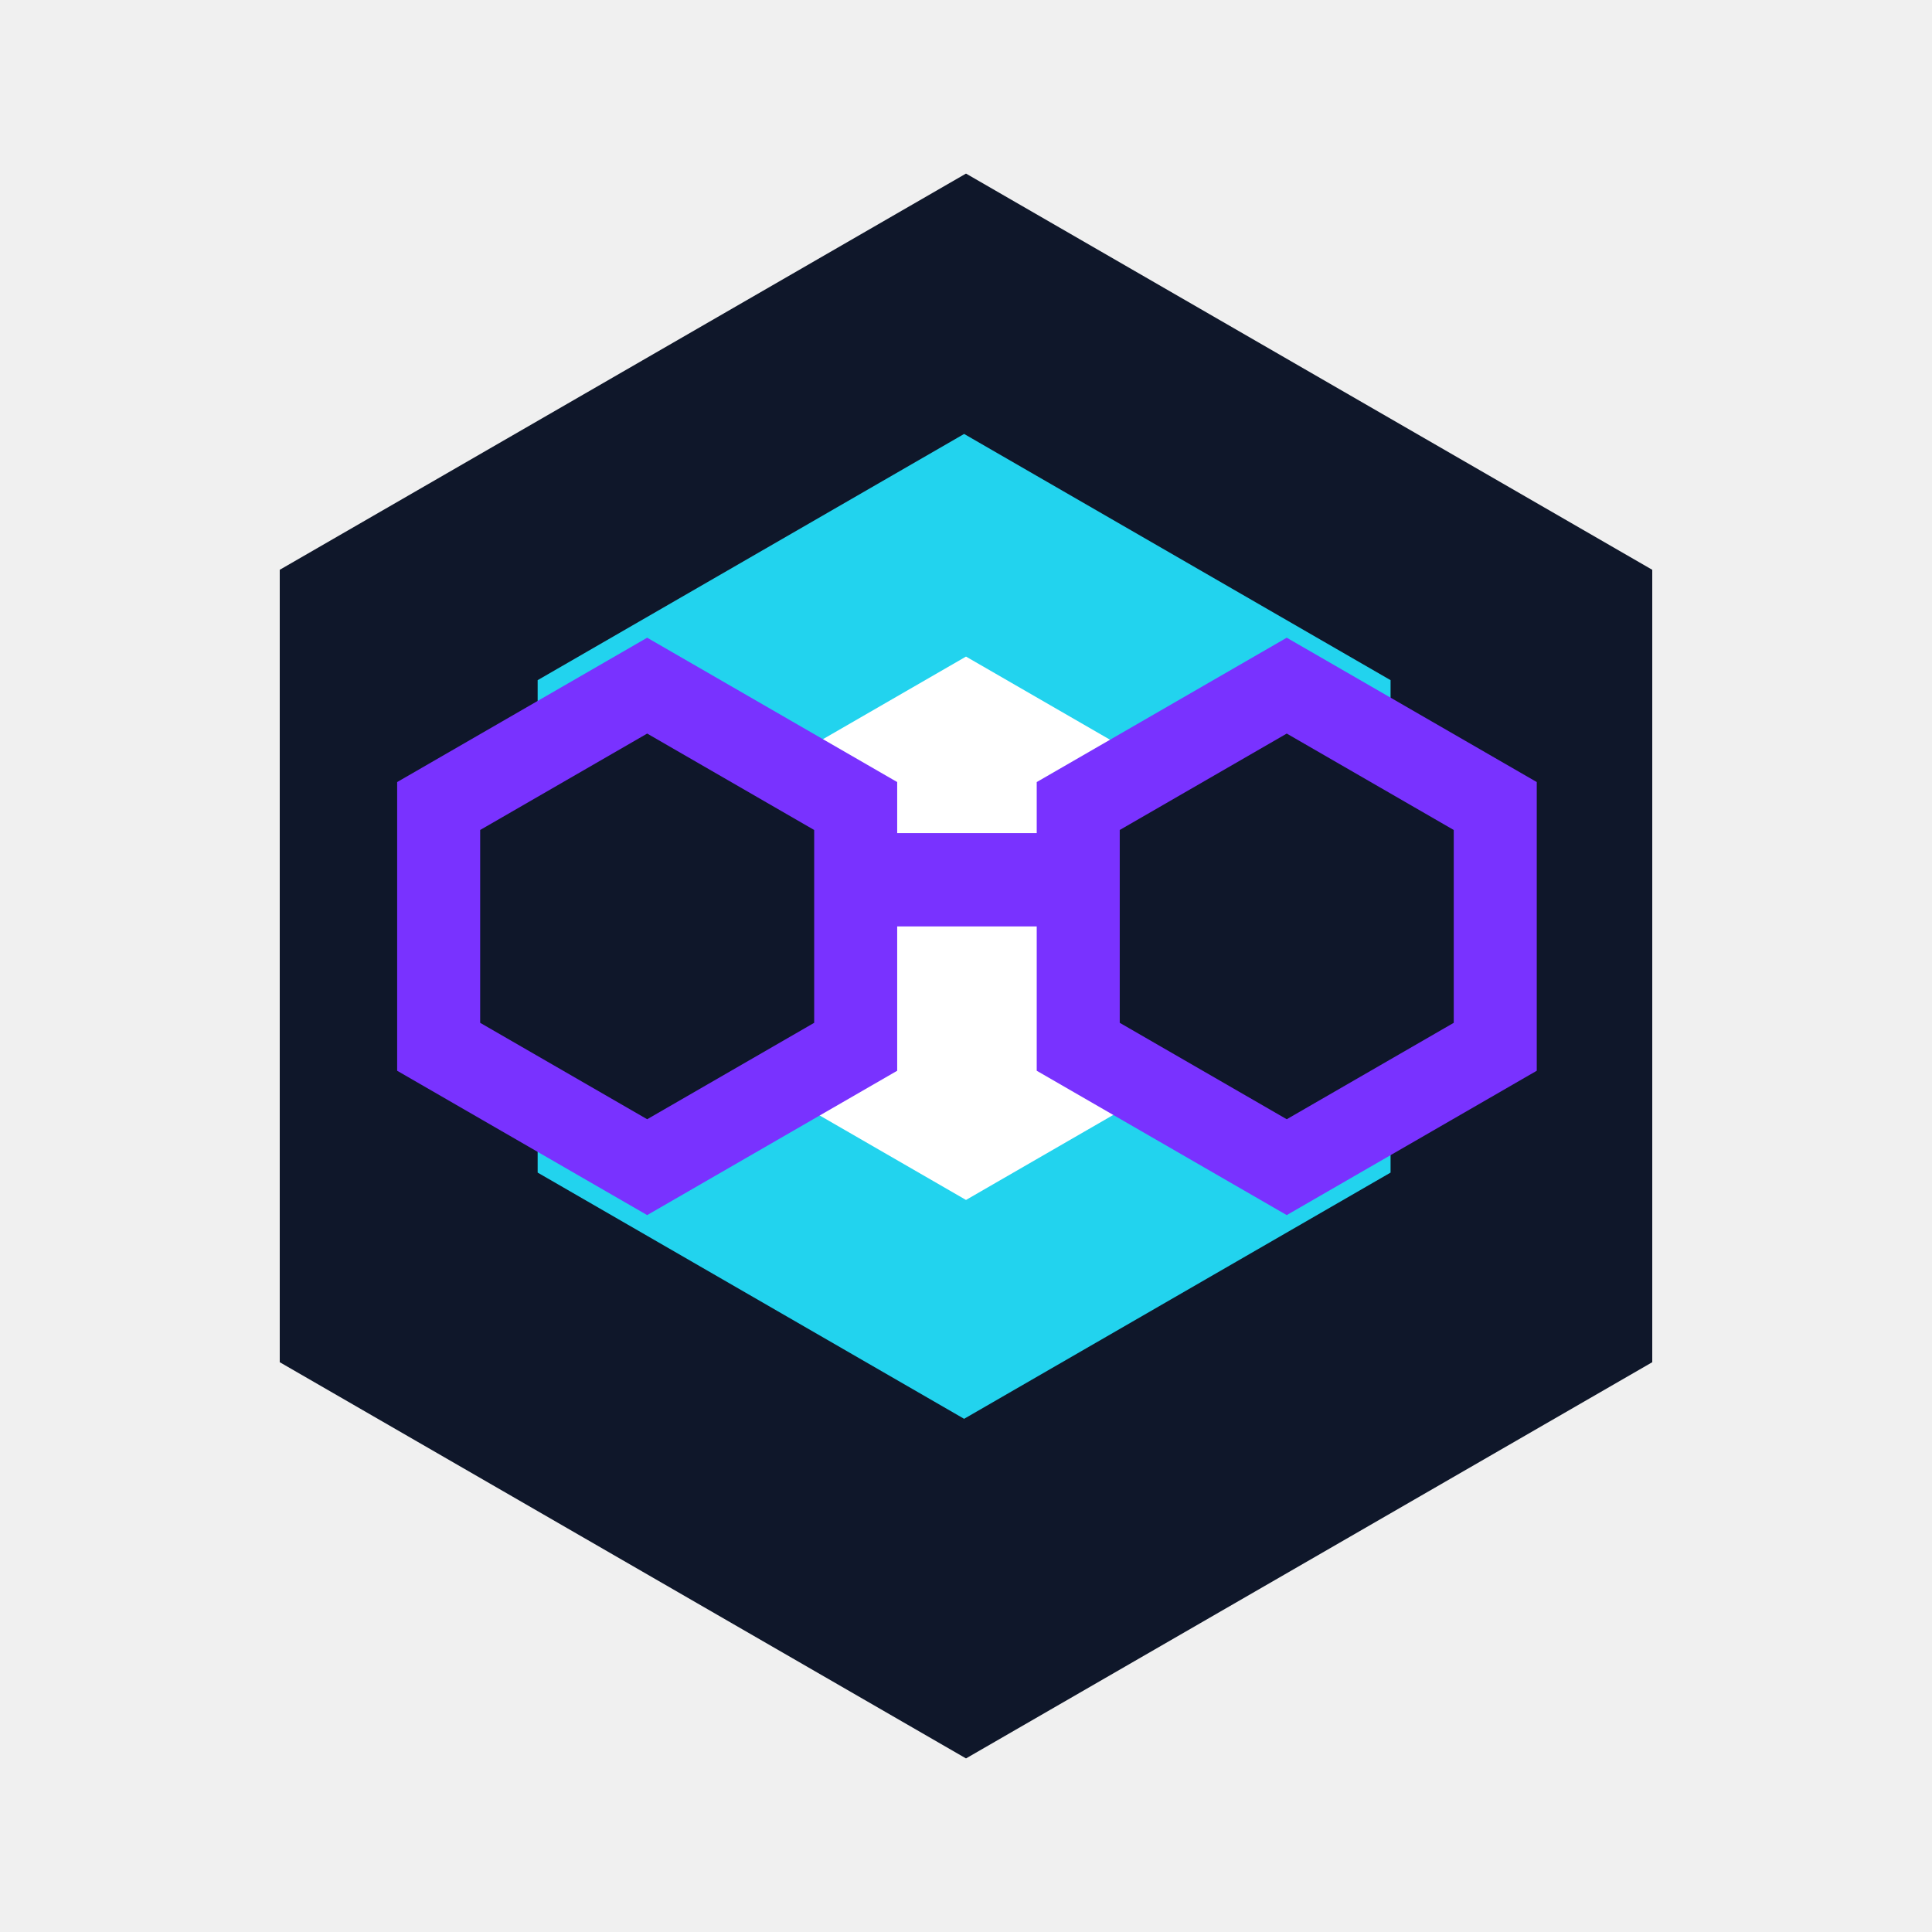
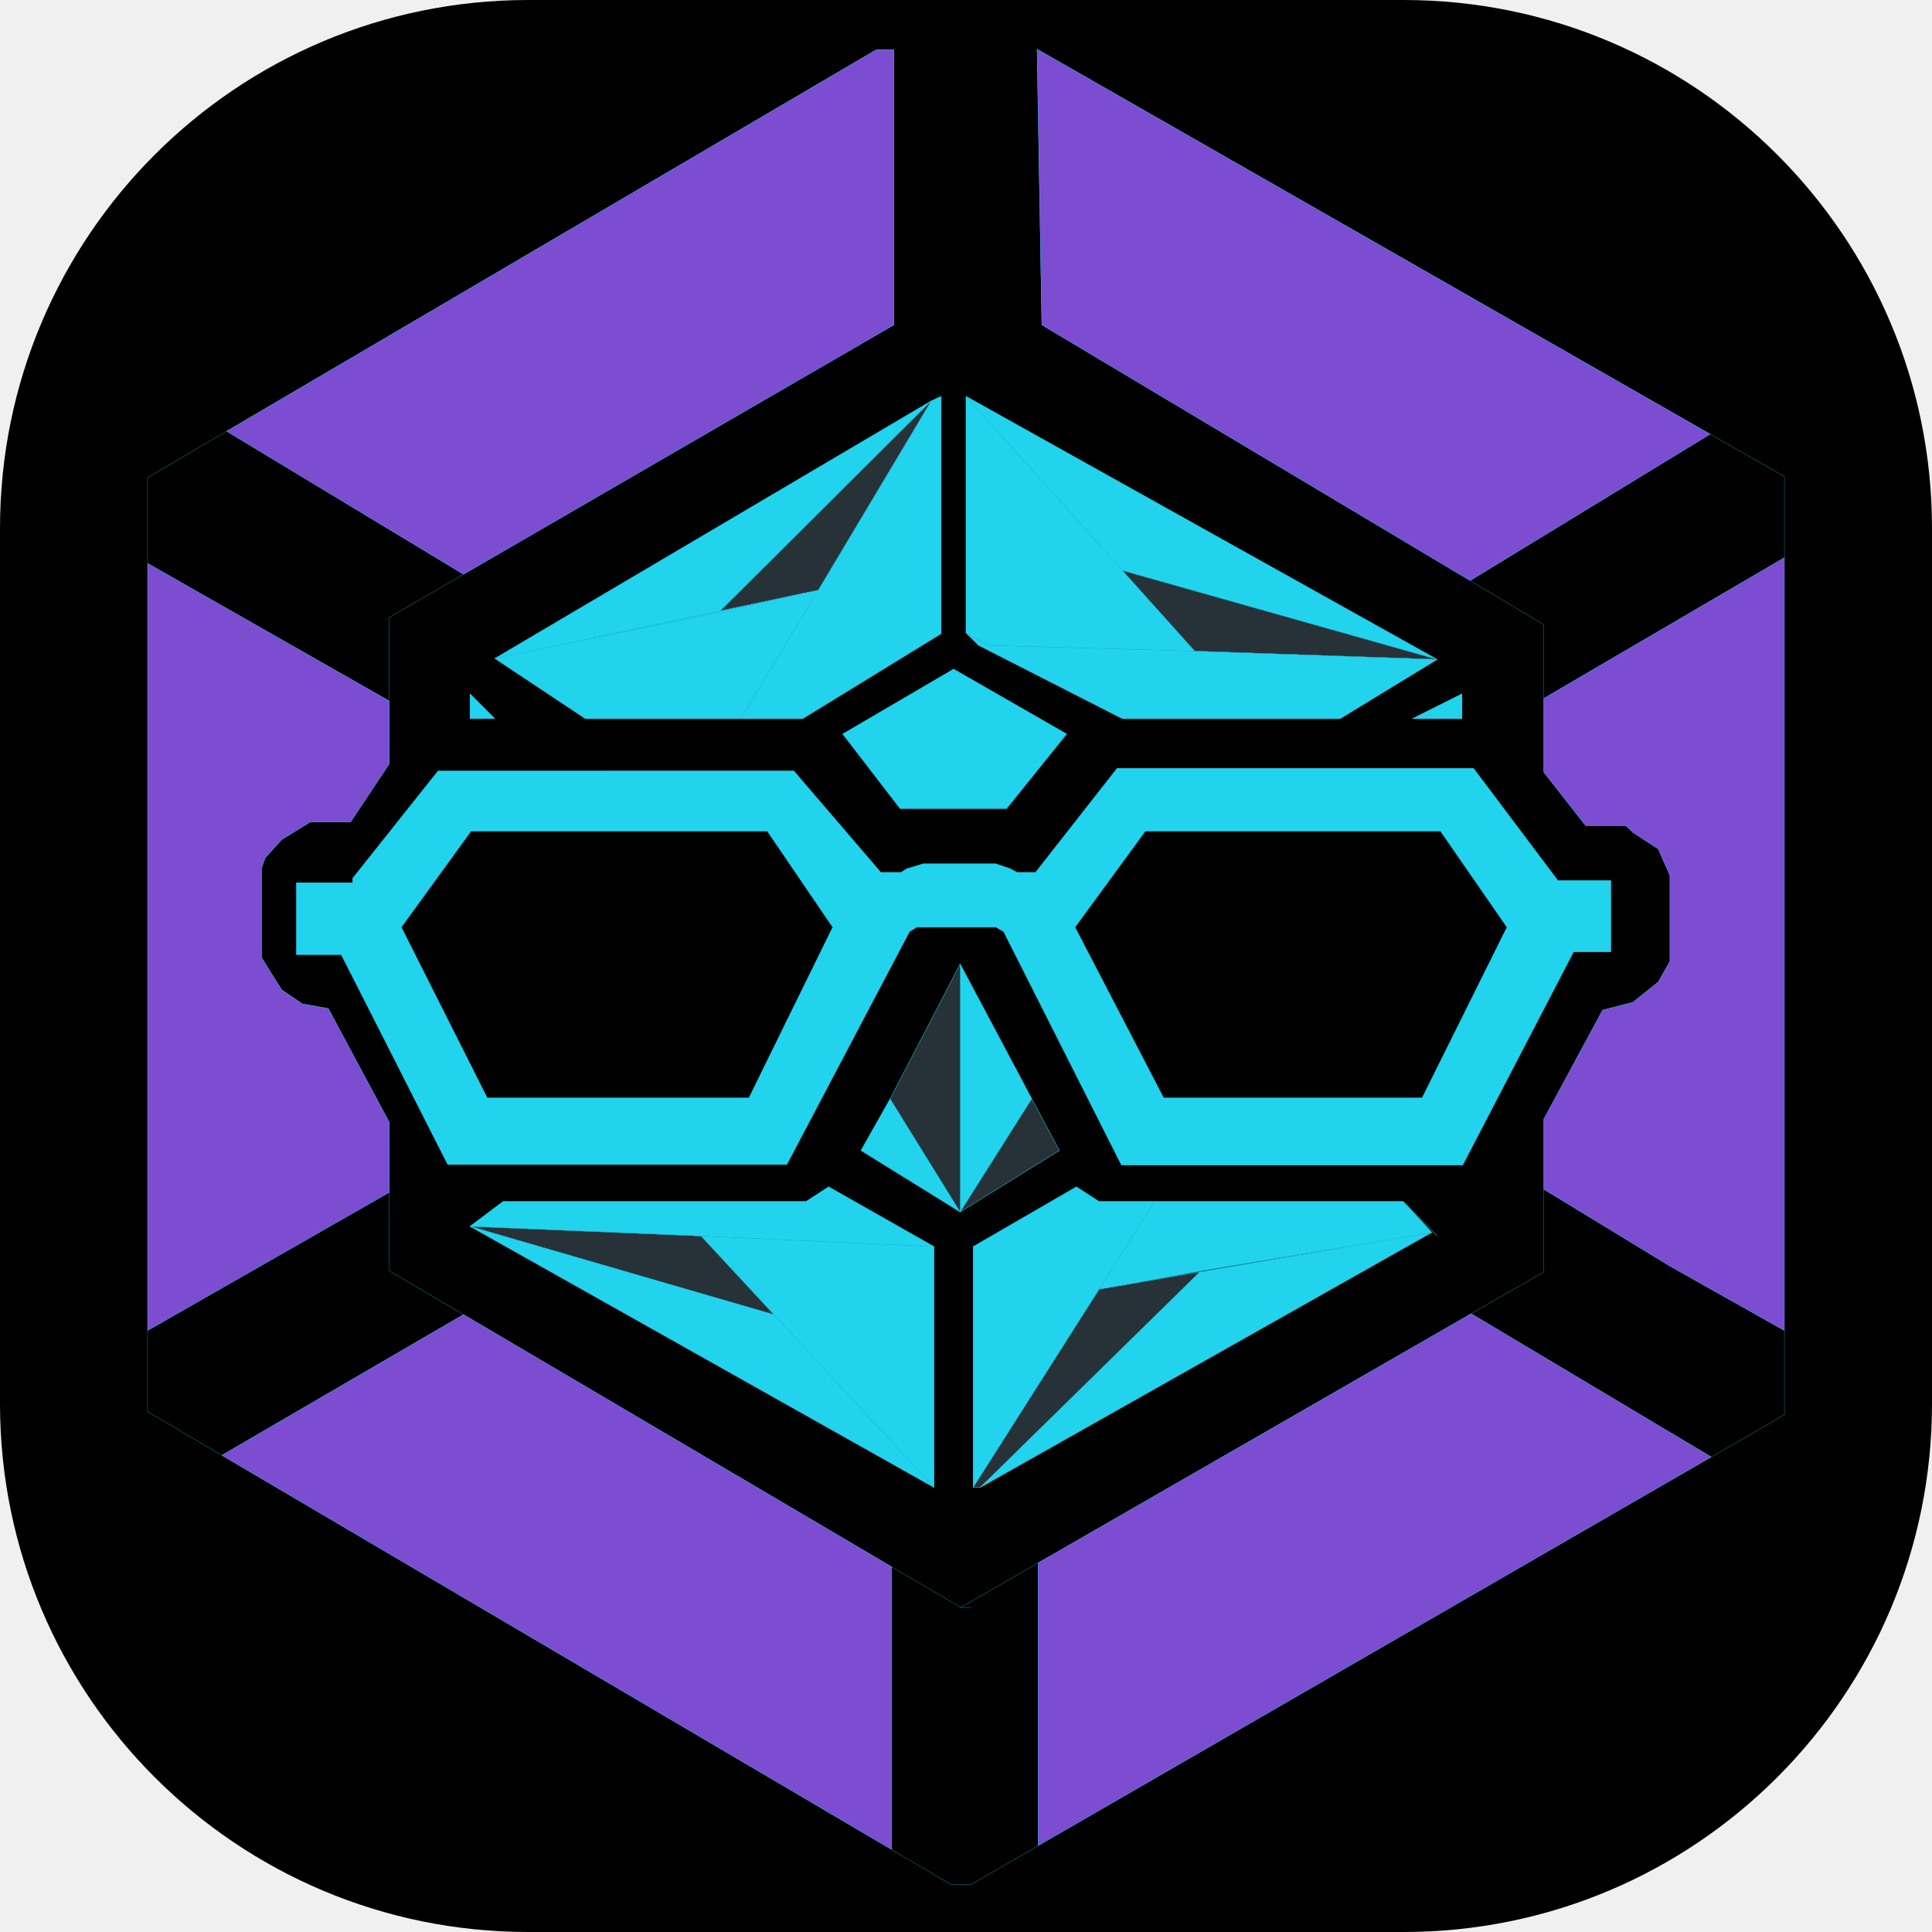
<svg xmlns="http://www.w3.org/2000/svg" width="512" height="512" viewBox="0 0 512 512" fill="none">
-   <path d="M256 46L437.865 151V361L256 466L74.135 361V151L256 46Z" fill="#0F172A" />
-   <path d="M255.5 115L368.516 180.25V310.75L255.5 376L142.484 310.75V180.25L255.5 115Z" fill="#22D3EE" />
-   <path d="M256 174L318.354 210V282L256 318L193.646 282V210L256 174Z" fill="white" />
-   <rect x="228.005" y="220.79" width="56.498" height="24.718" fill="#7932FF" />
-   <path d="M396.258 213.604V277.409L341 309.312L285.743 277.409V213.604L341 181.701L396.258 213.604Z" fill="#0F172A" stroke="#7932FF" stroke-width="22" />
-   <path d="M226.765 213.604V277.409L171.507 309.312L116.25 277.409V213.604L171.507 181.701L226.765 213.604Z" fill="#0F172A" stroke="#7932FF" stroke-width="22" />
+   <g id="favicon 1">
+     <g clip-path="url(#clip0_9_197)">
+       <rect width="512" height="512" rx="140" fill="black" />
+       <g id="Clip path group">
+         <mask id="mask0_9_197" style="mask-type:luminance" maskUnits="userSpaceOnUse" x="0" y="0" width="512" height="512">
+           <g id="clip1_1_58">
+             <path id="Vector" d="M0 0H512V512H0V0Z" fill="white" />
+           </g>
+         </mask>
+         <g mask="url(#mask0_9_197)">
+           <g id="Group">
+             <path id="Vector_2" fill-rule="evenodd" clip-rule="evenodd" d="M190.903 161.869L131.123 174.497L190.479 162.293L216.847 156.39L190.903 161.869Z" fill="#22D3EE" />
+             <path id="Vector_3" d="M246.802 106.225L131.123 174.497L190.903 161.869L246.802 106.225ZM246.802 106.225L216.85 156.39L196.279 190.46H212.707L249.424 167.925V105.019L246.802 106.225Z" fill="#22D3EE" />
+             <path id="Vector_4" d="M190.482 162.293L131.123 174.497L155.143 190.46H196.279L216.847 156.39L190.482 162.293Z" fill="#22D3EE" />
+             <path id="Vector_5" d="M216.847 156.39L246.802 106.225L190.906 161.865L216.847 156.39Z" fill="#263238" />
+             <path id="Vector_6" d="M196.279 190.46H212.707L249.424 167.925V105.019L246.802 106.225L131.123 174.497L155.143 190.46H196.279ZM246.802 106.225L216.843 156.39L196.279 190.46M131.123 174.497L190.479 162.293L216.847 156.39M131.123 174.497L190.903 161.869M190.482 162.289L190.906 161.865L246.802 106.225M216.843 156.39L190.906 161.865" stroke="#22D3EE" stroke-width="0.062" />
+             <path id="Vector_7" d="M196.279 190.46H212.707L249.424 167.925V105.019L246.802 106.225L131.123 174.497L155.143 190.46H196.279ZM246.802 106.225L216.843 156.39L196.279 190.46M131.123 174.497L190.479 162.293L216.847 156.39M131.123 174.497L190.903 161.869M190.482 162.289L190.906 161.865L246.802 106.225M216.843 156.39L190.906 161.865" stroke="#22D3EE" stroke-width="0.062" />
+             <path id="Vector_8" fill-rule="evenodd" clip-rule="evenodd" d="M116.085 204.317L93.447 232.777V233.911H78.544V252.983H90.438L118.663 308.619H208.508L241.035 246.864L242.9 245.723H263.962L265.966 246.864L297.205 308.762H387.621L416.995 252.27H426.88V233.344H412.84L390.484 203.604H296.057L274.421 231.208H269.55L267.685 230.213L263.962 228.933H244.615L240.318 230.213L238.742 231.212H233.439L210.37 204.314L116.085 204.317ZM284.88 245.723L303.51 220.251H381.743L399.371 245.723L376.872 290.977H308.381L284.88 245.723ZM124.826 220.251L106.342 245.723L129.126 290.977H198.473L220.683 245.723L203.348 220.251H124.826Z" fill="#22D3EE" />
+             <path id="Vector_9" d="M116.085 204.317L93.447 232.777V233.911H78.544V252.983H90.438L118.663 308.619H208.508L241.035 246.864L242.9 245.723H263.962L265.966 246.864L297.205 308.762H387.621L416.995 252.27H426.88V233.344H412.84L390.484 203.604H296.057L274.421 231.208H269.55L267.685 230.213L263.962 228.933H244.615L240.318 230.213L238.742 231.212H233.439L210.37 204.314L116.085 204.317ZM284.88 245.723L303.51 220.251H381.744L399.371 245.723L376.872 290.977H308.381L284.88 245.723ZM124.826 220.251L106.342 245.723L129.126 290.977H198.473L220.683 245.723L203.348 220.251H124.826Z" stroke="#22D3EE" stroke-width="0.062" />
+             <path id="Vector_10" d="M116.085 204.317L93.447 232.777V233.911H78.544V252.983H90.438L118.663 308.619H208.508L241.035 246.864L242.9 245.723H263.962L265.966 246.864L297.205 308.762H387.621L416.995 252.27H426.88V233.344H412.84L390.484 203.604H296.057L274.421 231.208H269.55L267.685 230.213L263.962 228.933H244.615L240.318 230.213L238.742 231.212H233.439L210.37 204.314L116.085 204.317ZM284.88 245.723L303.51 220.251H381.744L399.371 245.723L376.872 290.977H308.381L284.88 245.723ZM124.826 220.251L106.342 245.723L129.126 290.977H198.473L220.683 245.723L203.348 220.251H124.826Z" stroke="#22D3EE" stroke-width="0.062" />
+             <path id="Vector_11" fill-rule="evenodd" clip-rule="evenodd" d="M236.895 86.104V13.144H232.258L60.039 114.278L122.832 152.203L236.895 86.104ZM39.109 149.285V352.611L103.164 315.995V297.41L87.011 267.26L80.124 266.024L74.65 262.305L69.31 253.769V230.093L70.294 227.339L74.646 222.523L82.234 217.841H92.91L103.164 202.423V185.765L39.109 149.285ZM236.332 490.181L58.778 385.664L122.829 348.365L236.332 415.228V490.181ZM275.101 489.139L453.504 386.11L389.87 348.131L275.101 414.182V489.139ZM472.887 352.611V147.774L409.114 185.077V204.624L420.209 218.803H430.888L432.713 220.595L439.457 224.998L442.547 232.02V254.731L439.457 260.242L432.713 265.611L424.708 267.674L409.114 296.583V315.169L442.547 335.539L472.887 352.611ZM274.823 13.005L453.222 115.05L389.588 153.874L276.085 86.104L274.823 13.005Z" fill="#22D3EE" />
+             <path id="Vector_12" fill-rule="evenodd" clip-rule="evenodd" d="M236.895 86.104V13.144H232.258L60.039 114.278L122.832 152.203L236.895 86.104ZM39.109 149.285V352.611L103.164 315.995V297.41L87.011 267.26L80.124 266.024L74.65 262.305L69.31 253.769V230.093L70.294 227.339L74.646 222.523L82.234 217.841H92.91L103.164 202.423V185.765L39.109 149.285ZM236.332 490.181L58.778 385.664L122.829 348.365L236.332 415.228V490.181ZM275.101 489.139L453.504 386.11L389.87 348.131L275.101 414.182V489.139ZM472.887 352.611V147.774L409.114 185.077V204.624L420.209 218.803H430.888L432.713 220.595L439.457 224.998L442.547 232.02V254.731L439.457 260.242L432.713 265.611L424.708 267.674L409.114 296.583V315.169L442.547 335.539L472.887 352.611ZM274.823 13.005L453.222 115.05L389.588 153.874L276.085 86.104L274.823 13.005Z" fill="#7C4CD1" />
+             <path id="Vector_13" d="M236.332 415.232L254.592 425.988H257.404M254.592 425.988L275.101 414.186M236.332 415.232L122.829 348.368M236.332 415.232V490.185M122.829 348.368L103.164 336.783V315.995M122.829 348.368L58.778 385.668M275.101 414.186V489.143M275.101 414.186L389.87 348.138M60.039 114.282L39.109 126.574V149.288M39.109 149.288L103.164 185.765V202.423L92.91 217.841H82.231L74.65 222.523L70.294 227.339L69.306 230.093V253.769L74.646 262.305L80.128 266.024L87.011 267.26L103.164 297.41V315.995M39.109 149.288V352.614M103.164 185.768V163.606L122.829 152.207L236.895 86.104V13.144H232.258L60.039 114.278L122.832 152.203M103.164 315.995L39.109 352.614M472.887 352.614V374.916L453.504 386.114L275.101 489.143L257.401 499.365H251.926L236.332 490.185L58.778 385.668L39.109 374.089V352.614M472.887 352.614V147.778M472.887 352.614L442.547 335.547L409.114 315.173M453.504 386.114L389.87 348.138M389.87 348.138L409.114 337.057V315.173M409.114 315.173V296.587L424.708 267.677L432.713 265.615L439.457 260.246L442.547 254.738V232.024L439.457 225.002L432.713 220.599L430.888 218.807H420.209L409.114 204.628V185.081M472.887 147.778L409.114 185.081M389.588 153.874L276.085 86.104L274.82 13.005L453.222 115.05L472.887 126.299V147.778M409.114 185.081V165.533L389.588 153.874M389.588 153.874L453.222 115.05" stroke="#22D3EE" stroke-width="0.062" />
+             <path id="Vector_14" d="M254.453 321.185L235.893 291.196L228.162 304.892L254.453 321.185ZM254.453 255.459V321.185L273.434 291.196L254.453 255.459Z" fill="#22D3EE" />
+             <path id="Vector_15" d="M254.453 321.185V255.459L235.893 291.196L254.453 321.185Z" fill="#263238" />
+             <path id="Vector_16" d="M273.43 291.196L254.449 321.185L280.744 304.889L273.43 291.196Z" fill="#263238" />
+             <path id="Vector_17" d="M254.453 255.459V321.185M273.434 291.196L254.453 255.459L235.893 291.196M254.453 321.185L273.434 291.196M273.434 291.196L280.741 304.889L254.453 321.185L228.162 304.892L235.893 291.196M254.453 321.185L235.893 291.196" stroke="#22D3EE" stroke-width="0.062" />
+             <path id="Vector_18" d="M254.453 255.459V321.185M273.434 291.196L254.453 255.459L235.893 291.196M254.453 321.185L273.434 291.196M273.434 291.196L280.741 304.889L254.453 321.185L228.162 304.892L235.893 291.196M254.453 321.185L235.893 291.196" stroke="#22D3EE" stroke-width="0.062" />
+             <path id="Vector_19" d="M124.551 190.453V183.885L131.119 190.453H124.551Z" fill="#22D3EE" />
+             <path id="Vector_20" d="M124.551 190.453V183.885L131.119 190.453H124.551Z" fill="#22D3EE" />
+             <path id="Vector_21" d="M124.551 190.453V183.885L131.119 190.453H124.551Z" stroke="#22D3EE" stroke-width="0.062" />
+             <path id="Vector_22" d="M124.551 190.453V183.885L131.119 190.453H124.551Z" stroke="#22D3EE" stroke-width="0.062" />
+             <path id="Vector_23" d="M387.449 190.457V183.885L374.301 190.457H387.449Z" fill="#22D3EE" />
+             <path id="Vector_24" d="M387.449 190.457V183.885L374.301 190.457H387.449Z" fill="#22D3EE" />
+             <path id="Vector_25" d="M387.449 190.457V183.885L374.301 190.457H387.449Z" stroke="#22D3EE" stroke-width="0.062" />
+             <path id="Vector_26" d="M387.449 190.457V183.885L374.301 190.457H387.449Z" stroke="#22D3EE" stroke-width="0.062" />
+             <path id="Vector_27" d="M261.961 171.026L316.621 172.544L297.443 151.186L256 105.015V167.717L261.961 171.026Z" fill="#22D3EE" />
+             <path id="Vector_28" d="M380.873 174.749L256 105.019L297.443 151.183L380.873 174.749Z" fill="#22D3EE" />
+             <path id="Vector_29" d="M316.621 172.544L261.957 171.026L255.996 167.72L259.343 171.026L297.443 190.46H355.145L380.877 174.749L316.621 172.544Z" fill="#22D3EE" />
+             <path id="Vector_30" d="M316.621 172.544L380.877 174.749L297.443 151.183L316.621 172.544Z" fill="#263238" />
+             <path id="Vector_31" d="M255.996 105.019V167.72L259.339 171.026L297.439 190.46H355.145L380.873 174.749L255.996 105.019ZM380.873 174.749L316.621 172.54M380.873 174.749L297.443 151.183M255.996 167.72L261.957 171.026L316.621 172.54M316.621 172.54L297.443 151.183L255.996 105.019" stroke="#22D3EE" stroke-width="0.062" />
+             <path id="Vector_32" d="M255.996 105.019V167.72L259.339 171.026L297.439 190.46H355.145L380.873 174.749L255.996 105.019ZM380.873 174.749L316.621 172.54M380.873 174.749L297.443 151.183M255.996 167.72L261.957 171.026L316.621 172.54M316.621 172.54L297.443 151.183L255.996 105.019" stroke="#22D3EE" stroke-width="0.062" />
+             <path id="Vector_33" d="M291.277 341.647L257.872 394.203H259.738L317.948 337.097L291.277 341.647Z" fill="#263238" />
+             <path id="Vector_34" d="M259.738 394.203L379.44 326.608L317.948 337.097L259.738 394.203ZM291.277 318.413L285.253 314.514L257.872 330.372V394.203L291.277 341.647L306.041 318.413H291.277Z" fill="#22D3EE" />
+             <path id="Vector_35" d="M306.041 318.413L291.277 341.647L318.23 336.819L379.44 326.608L371.844 318.413H306.041Z" fill="#22D3EE" />
+             <path id="Vector_36" d="M247.552 394.203V330.372L185.765 327.552L205.074 348.379L247.552 394.203Z" fill="#22D3EE" />
+             <path id="Vector_37" d="M185.765 327.552L124.551 324.996L205.074 348.379L185.765 327.552Z" fill="#263238" />
+             <path id="Vector_38" d="M124.551 324.996L247.552 394.203L205.074 348.379L124.551 324.996Z" fill="#22D3EE" />
+             <path id="Vector_39" d="M133.296 318.413L124.551 324.996L185.765 327.552L247.552 330.372L219.597 314.514L213.577 318.413H133.296ZM223.323 194.512L252.712 177.313L282.675 194.512L266.763 214.268H238.519L223.323 194.512Z" fill="#22D3EE" />
+             <path id="Vector_40" d="M306.044 318.413H291.28L285.257 314.514L257.872 330.372V394.203H259.738L379.443 326.608L371.844 318.413M306.044 318.413H371.844L380.877 327.552M291.28 341.647L318.23 336.823L379.443 326.608M379.443 326.608L317.952 337.097M259.738 394.203L317.952 337.097M306.044 318.413L291.28 341.647M257.88 394.203L291.28 341.647M291.28 341.647L317.952 337.097M318.23 336.823L317.952 337.097M124.551 324.996L133.296 318.413H213.577L219.6 314.514L247.552 330.372V394.203L124.551 324.996ZM185.768 327.552L205.078 348.379L247.552 394.203M124.551 324.996L185.768 327.552L247.552 330.372M124.551 324.996L205.078 348.379M223.327 194.512L252.716 177.313L282.679 194.512L266.767 214.268H238.519L223.327 194.512Z" stroke="#22D3EE" stroke-width="0.062" />
+             <path id="Vector_41" d="M306.044 318.413H291.28L285.257 314.514L257.872 330.372V394.203H259.738L379.443 326.608L371.844 318.413M306.044 318.413H371.844L380.877 327.552M291.28 341.647L318.23 336.823L379.443 326.608M379.443 326.608L317.952 337.097M259.738 394.203L317.952 337.097M306.044 318.413L291.28 341.647M257.88 394.203L291.28 341.647M291.28 341.647L317.952 337.097M318.23 336.823L317.952 337.097M124.551 324.996L133.296 318.413H213.577L219.6 314.514L247.552 330.372V394.203L124.551 324.996ZM185.768 327.552L205.078 348.379L247.552 394.203M124.551 324.996L185.768 327.552L247.552 330.372M124.551 324.996L205.078 348.379M223.327 194.512L252.716 177.313L282.679 194.512L266.767 214.268H238.519L223.327 194.512Z" stroke="#22D3EE" stroke-width="0.062" />
+           </g>
+         </g>
+       </g>
+     </g>
+   </g>
+   <defs>
+     <clipPath id="clip0_9_197">
+       <rect width="512" height="512" rx="140" fill="white" />
+     </clipPath>
+   </defs>
</svg>
